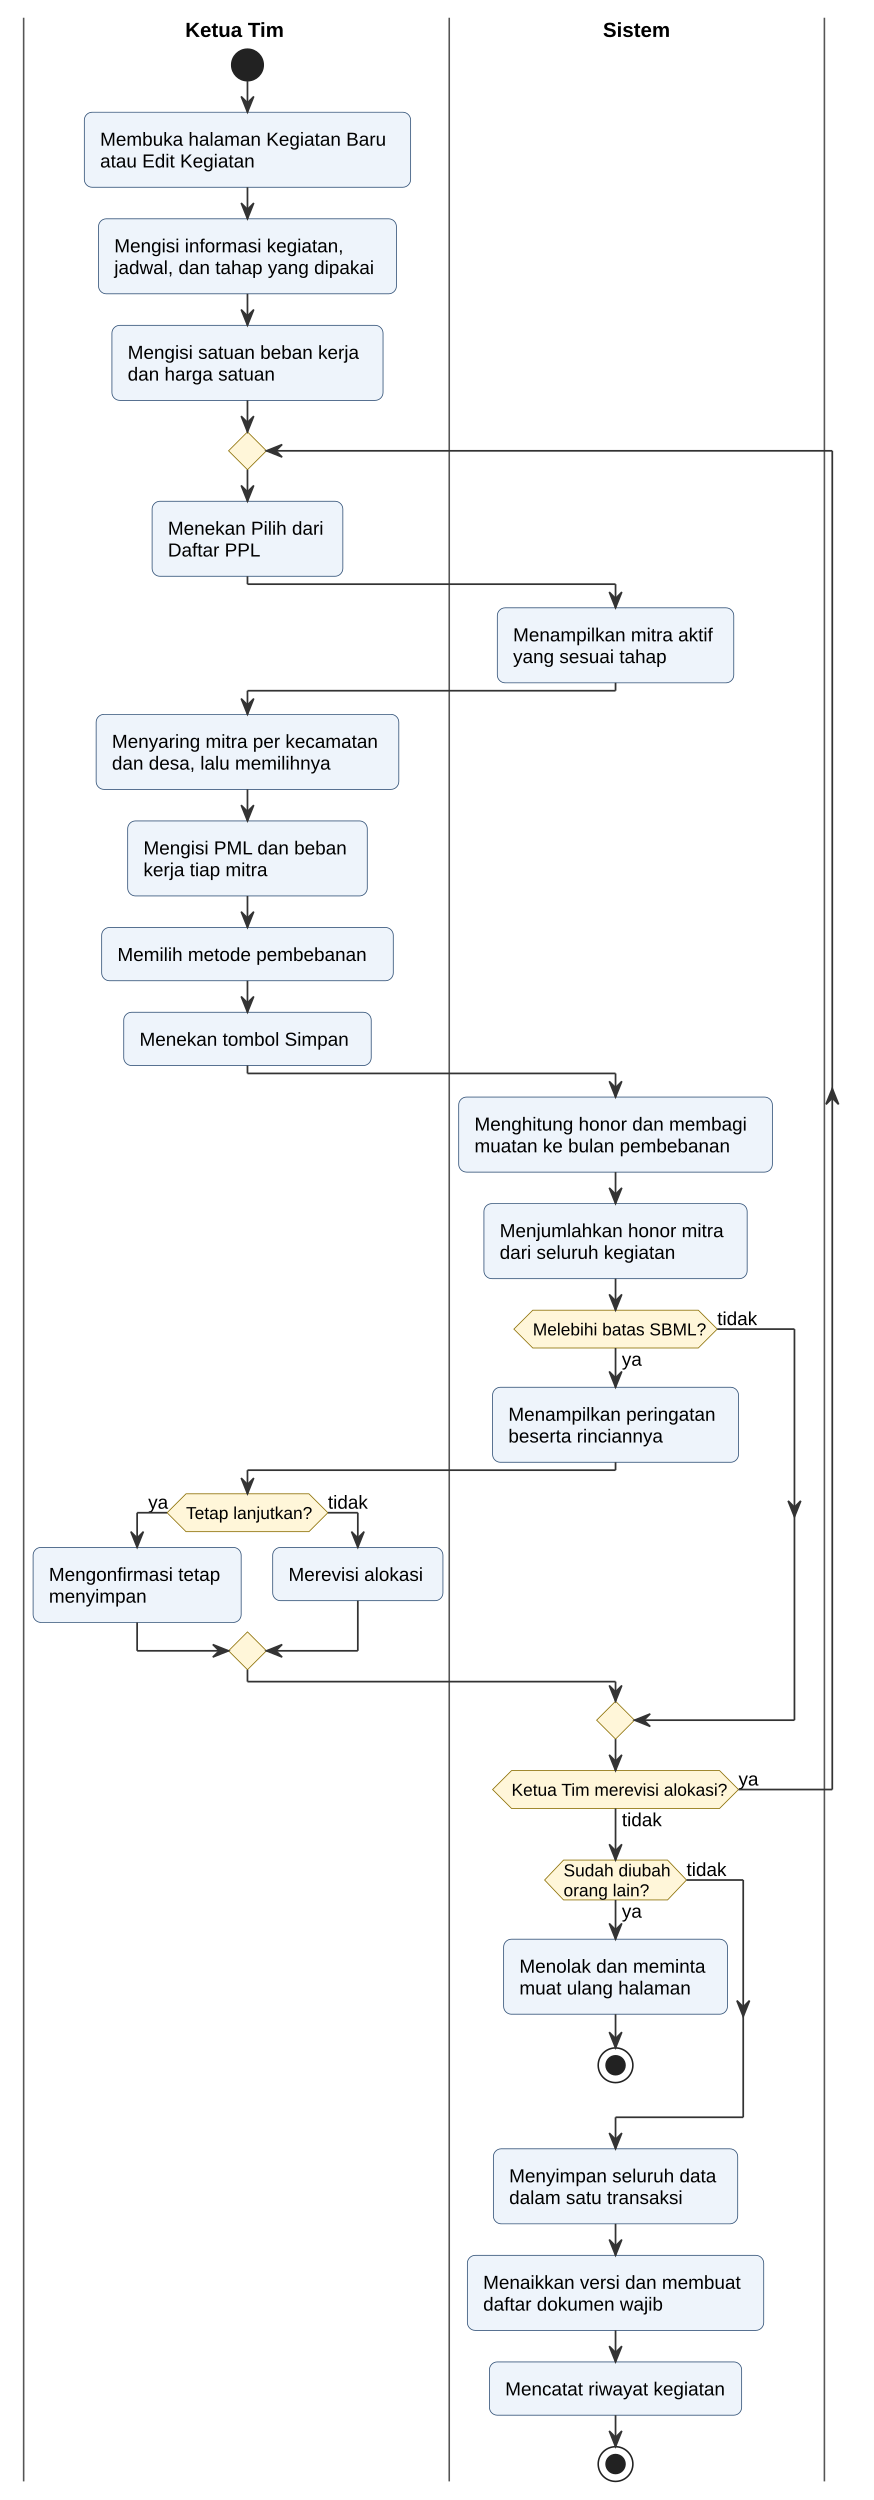
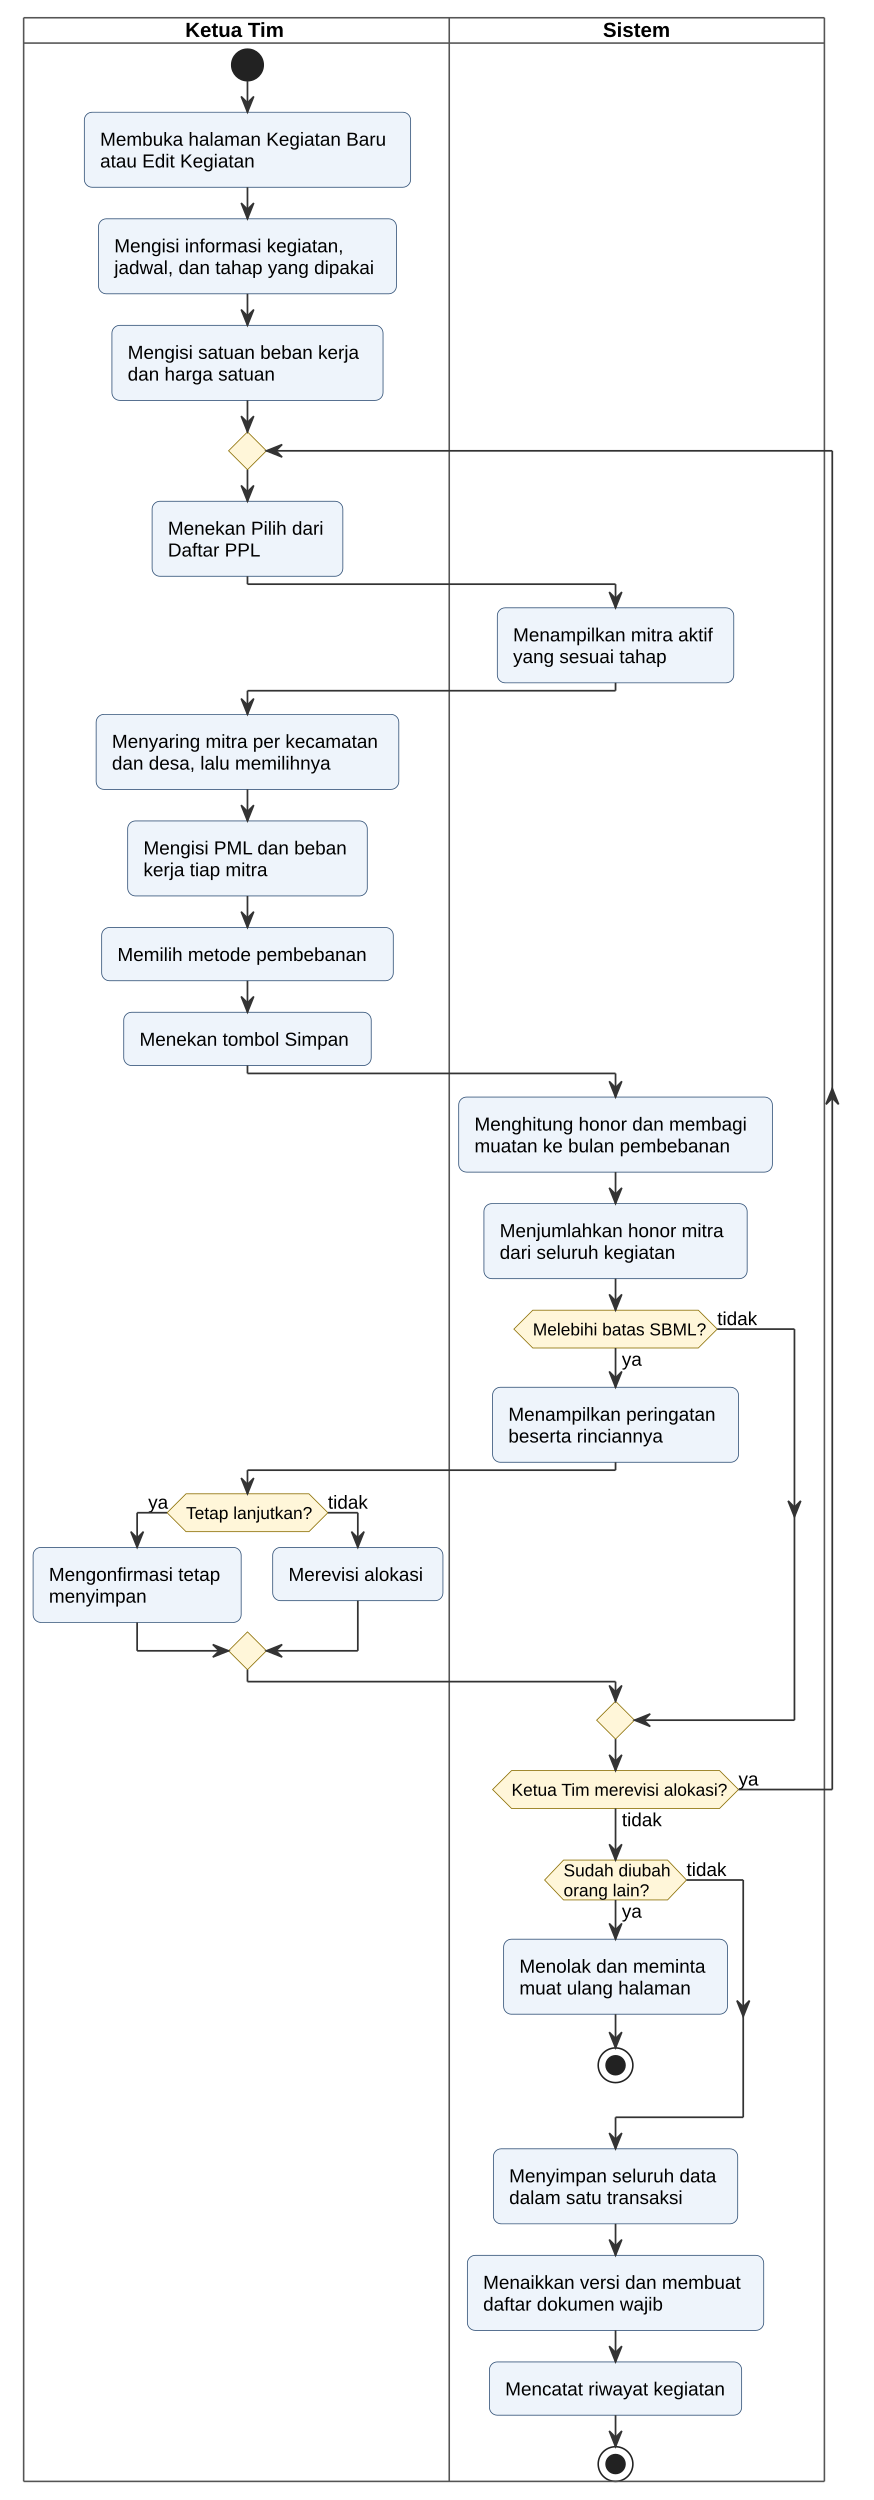
<svg xmlns="http://www.w3.org/2000/svg" contentStyleType="text/css" height="1586px" preserveAspectRatio="none" style="width:554px;height:1586px;background:#FFFFFF;" version="1.1" viewBox="0 0 554 1586" width="554px" zoomAndPan="magnify">
  <defs />
  <g>
    <rect fill="none" height="14.949" style="stroke:none;stroke-width:1.0;" width="509" x="15" y="11.255" />
    <ellipse cx="157" cy="41.204" fill="#222222" rx="10" ry="10" style="stroke:#222222;stroke-width:1.0;" />
    <rect fill="#EEF4FB" height="47.598" rx="5" ry="5" style="stroke:#2F4F75;stroke-width:0.5;" width="207" x="53.5" y="71.204" />
    <text fill="#000000" font-family="Arial" font-size="12" lengthAdjust="spacing" textLength="187" x="63.5" y="92.46">Membuka halaman Kegiatan Baru</text>
    <text fill="#000000" font-family="Arial" font-size="12" lengthAdjust="spacing" textLength="100" x="63.5" y="106.258">atau Edit Kegiatan</text>
    <rect fill="#EEF4FB" height="47.598" rx="5" ry="5" style="stroke:#2F4F75;stroke-width:0.5;" width="189" x="62.5" y="138.801" />
    <text fill="#000000" font-family="Arial" font-size="12" lengthAdjust="spacing" textLength="151" x="72.5" y="160.057">Mengisi informasi kegiatan,</text>
    <text fill="#000000" font-family="Arial" font-size="12" lengthAdjust="spacing" textLength="169" x="72.5" y="173.856">jadwal, dan tahap yang dipakai</text>
    <rect fill="#EEF4FB" height="47.598" rx="5" ry="5" style="stroke:#2F4F75;stroke-width:0.5;" width="172" x="71" y="206.399" />
    <text fill="#000000" font-family="Arial" font-size="12" lengthAdjust="spacing" textLength="152" x="81" y="227.655">Mengisi satuan beban kerja</text>
    <text fill="#000000" font-family="Arial" font-size="12" lengthAdjust="spacing" textLength="97" x="81" y="241.454">dan harga satuan</text>
    <rect fill="#EEF4FB" height="47.598" rx="5" ry="5" style="stroke:#2F4F75;stroke-width:0.5;" width="121" x="96.5" y="317.997" />
    <text fill="#000000" font-family="Arial" font-size="12" lengthAdjust="spacing" textLength="101" x="106.5" y="339.252">Menekan Pilih dari</text>
    <text fill="#000000" font-family="Arial" font-size="12" lengthAdjust="spacing" textLength="59" x="106.5" y="353.051">Daftar PPL</text>
    <rect fill="#EEF4FB" height="47.598" rx="5" ry="5" style="stroke:#2F4F75;stroke-width:0.5;" width="192" x="61" y="453.192" />
    <text fill="#000000" font-family="Arial" font-size="12" lengthAdjust="spacing" textLength="172" x="71" y="474.448">Menyaring mitra per kecamatan</text>
    <text fill="#000000" font-family="Arial" font-size="12" lengthAdjust="spacing" textLength="145" x="71" y="488.247">dan desa, lalu memilihnya</text>
    <rect fill="#EEF4FB" height="47.598" rx="5" ry="5" style="stroke:#2F4F75;stroke-width:0.5;" width="152" x="81" y="520.79" />
    <text fill="#000000" font-family="Arial" font-size="12" lengthAdjust="spacing" textLength="132" x="91" y="542.045">Mengisi PML dan beban</text>
    <text fill="#000000" font-family="Arial" font-size="12" lengthAdjust="spacing" textLength="81" x="91" y="555.844">kerja tiap mitra</text>
    <rect fill="#EEF4FB" height="33.799" rx="5" ry="5" style="stroke:#2F4F75;stroke-width:0.5;" width="185" x="64.5" y="588.387" />
    <text fill="#000000" font-family="Arial" font-size="12" lengthAdjust="spacing" textLength="165" x="74.5" y="609.643">Memilih metode pembebanan</text>
    <rect fill="#EEF4FB" height="33.799" rx="5" ry="5" style="stroke:#2F4F75;stroke-width:0.5;" width="157" x="78.5" y="642.186" />
    <text fill="#000000" font-family="Arial" font-size="12" lengthAdjust="spacing" textLength="137" x="88.5" y="663.442">Menekan tombol Simpan</text>
    <polygon fill="#FFF6D9" points="118,947.677,196,947.677,208,959.677,196,971.677,118,971.677,106,959.677,118,947.677" style="stroke:#8A6D00;stroke-width:0.5;" />
    <text fill="#000000" font-family="Arial" font-size="11" lengthAdjust="spacing" textLength="78" x="118" y="963.671">Tetap lanjutkan?</text>
    <text fill="#000000" font-family="Arial" font-size="12" lengthAdjust="spacing" textLength="12" x="94" y="957.134">ya</text>
    <text fill="#000000" font-family="Arial" font-size="12" lengthAdjust="spacing" textLength="26" x="208" y="957.134">tidak</text>
    <rect fill="#EEF4FB" height="47.598" rx="5" ry="5" style="stroke:#2F4F75;stroke-width:0.5;" width="132" x="21" y="981.677" />
    <text fill="#000000" font-family="Arial" font-size="12" lengthAdjust="spacing" textLength="112" x="31" y="1002.933">Mengonfirmasi tetap</text>
    <text fill="#000000" font-family="Arial" font-size="12" lengthAdjust="spacing" textLength="65" x="31" y="1016.732">menyimpan</text>
    <rect fill="#EEF4FB" height="33.799" rx="5" ry="5" style="stroke:#2F4F75;stroke-width:0.5;" width="108" x="173" y="981.677" />
    <text fill="#000000" font-family="Arial" font-size="12" lengthAdjust="spacing" textLength="88" x="183" y="1002.933">Merevisi alokasi</text>
    <polygon fill="#FFF6D9" points="157,1035.275,169,1047.275,157,1059.275,145,1047.275,157,1035.275" style="stroke:#8A6D00;stroke-width:0.5;" />
    <polygon fill="#FFF6D9" points="157,273.997,169,285.997,157,297.997,145,285.997,157,273.997" style="stroke:#8A6D00;stroke-width:0.5;" />
    <line style="stroke:#555555;stroke-width:1.0;" x1="15" x2="15" y1="11.255" y2="1574.197" />
    <rect fill="#EEF4FB" height="47.598" rx="5" ry="5" style="stroke:#2F4F75;stroke-width:0.5;" width="150" x="315.5" y="385.594" />
    <text fill="#000000" font-family="Arial" font-size="12" lengthAdjust="spacing" textLength="130" x="325.5" y="406.85">Menampilkan mitra aktif</text>
    <text fill="#000000" font-family="Arial" font-size="12" lengthAdjust="spacing" textLength="101" x="325.5" y="420.649">yang sesuai tahap</text>
    <rect fill="#EEF4FB" height="47.598" rx="5" ry="5" style="stroke:#2F4F75;stroke-width:0.5;" width="199" x="291" y="695.985" />
    <text fill="#000000" font-family="Arial" font-size="12" lengthAdjust="spacing" textLength="179" x="301" y="717.241">Menghitung honor dan membagi</text>
    <text fill="#000000" font-family="Arial" font-size="12" lengthAdjust="spacing" textLength="169" x="301" y="731.04">muatan ke bulan pembebanan</text>
    <rect fill="#EEF4FB" height="47.598" rx="5" ry="5" style="stroke:#2F4F75;stroke-width:0.5;" width="167" x="307" y="763.582" />
    <text fill="#000000" font-family="Arial" font-size="12" lengthAdjust="spacing" textLength="147" x="317" y="784.838">Menjumlahkan honor mitra</text>
    <text fill="#000000" font-family="Arial" font-size="12" lengthAdjust="spacing" textLength="116" x="317" y="798.637">dari seluruh kegiatan</text>
    <rect fill="#EEF4FB" height="47.598" rx="5" ry="5" style="stroke:#2F4F75;stroke-width:0.5;" width="156" x="312.5" y="880.08" />
    <text fill="#000000" font-family="Arial" font-size="12" lengthAdjust="spacing" textLength="136" x="322.5" y="901.335">Menampilkan peringatan</text>
    <text fill="#000000" font-family="Arial" font-size="12" lengthAdjust="spacing" textLength="101" x="322.5" y="915.134">beserta rinciannya</text>
    <polygon fill="#FFF6D9" points="338,831.18,443,831.18,455,843.18,443,855.18,338,855.18,326,843.18,338,831.18" style="stroke:#8A6D00;stroke-width:0.5;" />
    <text fill="#000000" font-family="Arial" font-size="12" lengthAdjust="spacing" textLength="12" x="394.5" y="866.436">ya</text>
    <text fill="#000000" font-family="Arial" font-size="11" lengthAdjust="spacing" textLength="105" x="338" y="847.174">Melebihi batas SBML?</text>
    <text fill="#000000" font-family="Arial" font-size="12" lengthAdjust="spacing" textLength="26" x="455" y="840.637">tidak</text>
    <polygon fill="#FFF6D9" points="390.5,1079.275,402.5,1091.275,390.5,1103.275,378.5,1091.275,390.5,1079.275" style="stroke:#8A6D00;stroke-width:0.5;" />
    <polygon fill="#FFF6D9" points="324.5,1123.275,456.5,1123.275,468.5,1135.275,456.5,1147.275,324.5,1147.275,312.5,1135.275,324.5,1123.275" style="stroke:#8A6D00;stroke-width:0.5;" />
    <text fill="#000000" font-family="Arial" font-size="12" lengthAdjust="spacing" textLength="26" x="394.5" y="1158.531">tidak</text>
    <text fill="#000000" font-family="Arial" font-size="11" lengthAdjust="spacing" textLength="132" x="324.5" y="1139.268">Ketua Tim merevisi alokasi?</text>
    <text fill="#000000" font-family="Arial" font-size="12" lengthAdjust="spacing" textLength="12" x="468.5" y="1132.732">ya</text>
    <rect fill="#EEF4FB" height="47.598" rx="5" ry="5" style="stroke:#2F4F75;stroke-width:0.5;" width="142" x="319.5" y="1230.228" />
    <text fill="#000000" font-family="Arial" font-size="12" lengthAdjust="spacing" textLength="122" x="329.5" y="1251.484">Menolak dan meminta</text>
    <text fill="#000000" font-family="Arial" font-size="12" lengthAdjust="spacing" textLength="114" x="329.5" y="1265.283">muat ulang halaman</text>
    <ellipse cx="390.5" cy="1310.202" fill="none" rx="11" ry="11" style="stroke:#222222;stroke-width:1.0;" />
    <ellipse cx="390.5" cy="1310.202" fill="#222222" rx="6" ry="6" style="stroke:#222222;stroke-width:1.0;" />
    <polygon fill="#FFF6D9" points="357.5,1180.031,423.5,1180.031,435.5,1192.68,423.5,1205.329,357.5,1205.329,345.5,1192.68,357.5,1180.031" style="stroke:#8A6D00;stroke-width:0.5;" />
    <text fill="#000000" font-family="Arial" font-size="12" lengthAdjust="spacing" textLength="12" x="394.5" y="1216.584">ya</text>
    <text fill="#000000" font-family="Arial" font-size="11" lengthAdjust="spacing" textLength="66" x="357.5" y="1190.349">Sudah diubah</text>
    <text fill="#000000" font-family="Arial" font-size="11" lengthAdjust="spacing" textLength="53" x="357.5" y="1202.998">orang lain?</text>
    <text fill="#000000" font-family="Arial" font-size="12" lengthAdjust="spacing" textLength="26" x="435.5" y="1190.137">tidak</text>
    <rect fill="#EEF4FB" height="47.598" rx="5" ry="5" style="stroke:#2F4F75;stroke-width:0.5;" width="155" x="313" y="1363.202" />
    <text fill="#000000" font-family="Arial" font-size="12" lengthAdjust="spacing" textLength="135" x="323" y="1384.458">Menyimpan seluruh data</text>
    <text fill="#000000" font-family="Arial" font-size="12" lengthAdjust="spacing" textLength="116" x="323" y="1398.257">dalam satu transaksi</text>
    <rect fill="#EEF4FB" height="47.598" rx="5" ry="5" style="stroke:#2F4F75;stroke-width:0.5;" width="188" x="296.5" y="1430.8" />
    <text fill="#000000" font-family="Arial" font-size="12" lengthAdjust="spacing" textLength="168" x="306.5" y="1452.056">Menaikkan versi dan membuat</text>
    <text fill="#000000" font-family="Arial" font-size="12" lengthAdjust="spacing" textLength="118" x="306.5" y="1465.855">daftar dokumen wajib</text>
    <rect fill="#EEF4FB" height="33.799" rx="5" ry="5" style="stroke:#2F4F75;stroke-width:0.5;" width="160" x="310.5" y="1498.398" />
    <text fill="#000000" font-family="Arial" font-size="12" lengthAdjust="spacing" textLength="140" x="320.5" y="1519.654">Mencatat riwayat kegiatan</text>
    <ellipse cx="390.5" cy="1563.197" fill="none" rx="11" ry="11" style="stroke:#222222;stroke-width:1.0;" />
    <ellipse cx="390.5" cy="1563.197" fill="#222222" rx="6" ry="6" style="stroke:#222222;stroke-width:1.0;" />
    <line style="stroke:#555555;stroke-width:1.0;" x1="285" x2="285" y1="11.255" y2="1574.197" />
    <line style="stroke:#555555;stroke-width:1.0;" x1="523" x2="523" y1="11.255" y2="1574.197" />
    <line style="stroke:#333333;stroke-width:1.1;" x1="157" x2="157" y1="51.204" y2="71.204" />
    <polygon fill="#333333" points="153,61.204,157,71.204,161,61.204,157,65.204" style="stroke:#333333;stroke-width:1.0;" />
    <line style="stroke:#333333;stroke-width:1.1;" x1="157" x2="157" y1="118.801" y2="138.801" />
    <polygon fill="#333333" points="153,128.801,157,138.801,161,128.801,157,132.801" style="stroke:#333333;stroke-width:1.0;" />
    <line style="stroke:#333333;stroke-width:1.1;" x1="157" x2="157" y1="186.399" y2="206.399" />
    <polygon fill="#333333" points="153,196.399,157,206.399,161,196.399,157,200.399" style="stroke:#333333;stroke-width:1.0;" />
    <line style="stroke:#333333;stroke-width:1.1;" x1="157" x2="157" y1="500.79" y2="520.79" />
    <polygon fill="#333333" points="153,510.79,157,520.79,161,510.79,157,514.79" style="stroke:#333333;stroke-width:1.0;" />
    <line style="stroke:#333333;stroke-width:1.1;" x1="157" x2="157" y1="568.387" y2="588.387" />
    <polygon fill="#333333" points="153,578.387,157,588.387,161,578.387,157,582.387" style="stroke:#333333;stroke-width:1.0;" />
    <line style="stroke:#333333;stroke-width:1.1;" x1="157" x2="157" y1="622.186" y2="642.186" />
    <polygon fill="#333333" points="153,632.186,157,642.186,161,632.186,157,636.186" style="stroke:#333333;stroke-width:1.0;" />
    <line style="stroke:#333333;stroke-width:1.1;" x1="106" x2="87" y1="959.677" y2="959.677" />
    <line style="stroke:#333333;stroke-width:1.1;" x1="87" x2="87" y1="959.677" y2="981.677" />
    <polygon fill="#333333" points="83,971.677,87,981.677,91,971.677,87,975.677" style="stroke:#333333;stroke-width:1.0;" />
    <line style="stroke:#333333;stroke-width:1.1;" x1="208" x2="227" y1="959.677" y2="959.677" />
    <line style="stroke:#333333;stroke-width:1.1;" x1="227" x2="227" y1="959.677" y2="981.677" />
    <polygon fill="#333333" points="223,971.677,227,981.677,231,971.677,227,975.677" style="stroke:#333333;stroke-width:1.0;" />
    <line style="stroke:#333333;stroke-width:1.1;" x1="87" x2="87" y1="1029.275" y2="1047.275" />
    <line style="stroke:#333333;stroke-width:1.1;" x1="87" x2="145" y1="1047.275" y2="1047.275" />
    <polygon fill="#333333" points="135,1043.275,145,1047.275,135,1051.275,139,1047.275" style="stroke:#333333;stroke-width:1.0;" />
    <line style="stroke:#333333;stroke-width:1.1;" x1="227" x2="227" y1="1015.476" y2="1047.275" />
    <line style="stroke:#333333;stroke-width:1.1;" x1="227" x2="169" y1="1047.275" y2="1047.275" />
    <polygon fill="#333333" points="179,1043.275,169,1047.275,179,1051.275,175,1047.275" style="stroke:#333333;stroke-width:1.0;" />
    <line style="stroke:#333333;stroke-width:1.1;" x1="157" x2="157" y1="297.997" y2="317.997" />
    <polygon fill="#333333" points="153,307.997,157,317.997,161,307.997,157,311.997" style="stroke:#333333;stroke-width:1.0;" />
    <line style="stroke:#333333;stroke-width:1.1;" x1="157" x2="157" y1="253.997" y2="273.997" />
    <polygon fill="#333333" points="153,263.997,157,273.997,161,263.997,157,267.997" style="stroke:#333333;stroke-width:1.0;" />
    <line style="stroke:#333333;stroke-width:1.1;" x1="390.5" x2="390.5" y1="743.582" y2="763.582" />
    <polygon fill="#333333" points="386.5,753.582,390.5,763.582,394.5,753.582,390.5,757.582" style="stroke:#333333;stroke-width:1.0;" />
    <line style="stroke:#333333;stroke-width:1.1;" x1="390.5" x2="390.5" y1="855.18" y2="880.08" />
    <polygon fill="#333333" points="386.5,870.08,390.5,880.08,394.5,870.08,390.5,874.08" style="stroke:#333333;stroke-width:1.0;" />
    <line style="stroke:#333333;stroke-width:1.1;" x1="455" x2="504" y1="843.18" y2="843.18" />
    <polygon fill="#333333" points="500,952.177,504,962.177,508,952.177,504,956.177" style="stroke:#333333;stroke-width:1.1;" />
    <line style="stroke:#333333;stroke-width:1.1;" x1="504" x2="504" y1="843.18" y2="1091.275" />
    <line style="stroke:#333333;stroke-width:1.1;" x1="504" x2="402.5" y1="1091.275" y2="1091.275" />
    <polygon fill="#333333" points="412.5,1087.275,402.5,1091.275,412.5,1095.275,408.5,1091.275" style="stroke:#333333;stroke-width:1.0;" />
    <line style="stroke:#333333;stroke-width:1.1;" x1="390.5" x2="390.5" y1="811.18" y2="831.18" />
    <polygon fill="#333333" points="386.5,821.18,390.5,831.18,394.5,821.18,390.5,825.18" style="stroke:#333333;stroke-width:1.0;" />
    <line style="stroke:#333333;stroke-width:1.1;" x1="390.5" x2="390.5" y1="1103.275" y2="1123.275" />
    <polygon fill="#333333" points="386.5,1113.275,390.5,1123.275,394.5,1113.275,390.5,1117.275" style="stroke:#333333;stroke-width:1.0;" />
    <line style="stroke:#333333;stroke-width:1.1;" x1="390.5" x2="390.5" y1="1277.826" y2="1299.202" />
    <polygon fill="#333333" points="386.5,1289.202,390.5,1299.202,394.5,1289.202,390.5,1293.202" style="stroke:#333333;stroke-width:1.0;" />
    <line style="stroke:#333333;stroke-width:1.1;" x1="390.5" x2="390.5" y1="1205.329" y2="1230.228" />
    <polygon fill="#333333" points="386.5,1220.228,390.5,1230.228,394.5,1220.228,390.5,1224.228" style="stroke:#333333;stroke-width:1.0;" />
    <line style="stroke:#333333;stroke-width:1.1;" x1="435.5" x2="471.5" y1="1192.68" y2="1192.68" />
    <polygon fill="#333333" points="467.5,1269.202,471.5,1279.202,475.5,1269.202,471.5,1273.202" style="stroke:#333333;stroke-width:1.1;" />
    <line style="stroke:#333333;stroke-width:1.1;" x1="471.5" x2="471.5" y1="1192.68" y2="1343.202" />
    <line style="stroke:#333333;stroke-width:1.1;" x1="471.5" x2="390.5" y1="1343.202" y2="1343.202" />
    <line style="stroke:#333333;stroke-width:1.1;" x1="390.5" x2="390.5" y1="1343.202" y2="1363.202" />
    <polygon fill="#333333" points="386.5,1353.202,390.5,1363.202,394.5,1353.202,390.5,1357.202" style="stroke:#333333;stroke-width:1.0;" />
    <line style="stroke:#333333;stroke-width:1.1;" x1="390.5" x2="390.5" y1="1147.275" y2="1180.031" />
    <polygon fill="#333333" points="386.5,1170.031,390.5,1180.031,394.5,1170.031,390.5,1174.031" style="stroke:#333333;stroke-width:1.0;" />
    <line style="stroke:#333333;stroke-width:1.1;" x1="390.5" x2="390.5" y1="1410.8" y2="1430.8" />
    <polygon fill="#333333" points="386.5,1420.8,390.5,1430.8,394.5,1420.8,390.5,1424.8" style="stroke:#333333;stroke-width:1.0;" />
    <line style="stroke:#333333;stroke-width:1.1;" x1="390.5" x2="390.5" y1="1478.398" y2="1498.398" />
    <polygon fill="#333333" points="386.5,1488.398,390.5,1498.398,394.5,1488.398,390.5,1492.398" style="stroke:#333333;stroke-width:1.0;" />
    <line style="stroke:#333333;stroke-width:1.1;" x1="390.5" x2="390.5" y1="1532.197" y2="1552.197" />
    <polygon fill="#333333" points="386.5,1542.197,390.5,1552.197,394.5,1542.197,390.5,1546.197" style="stroke:#333333;stroke-width:1.0;" />
    <line style="stroke:#333333;stroke-width:1.1;" x1="157" x2="157" y1="365.594" y2="370.594" />
    <line style="stroke:#333333;stroke-width:1.1;" x1="157" x2="390.5" y1="370.594" y2="370.594" />
    <line style="stroke:#333333;stroke-width:1.1;" x1="390.5" x2="390.5" y1="370.594" y2="385.594" />
    <polygon fill="#333333" points="386.5,375.594,390.5,385.594,394.5,375.594,390.5,379.594" style="stroke:#333333;stroke-width:1.0;" />
    <line style="stroke:#333333;stroke-width:1.1;" x1="390.5" x2="390.5" y1="433.192" y2="438.192" />
    <line style="stroke:#333333;stroke-width:1.1;" x1="390.5" x2="157" y1="438.192" y2="438.192" />
    <line style="stroke:#333333;stroke-width:1.1;" x1="157" x2="157" y1="438.192" y2="453.192" />
    <polygon fill="#333333" points="153,443.192,157,453.192,161,443.192,157,447.192" style="stroke:#333333;stroke-width:1.0;" />
    <line style="stroke:#333333;stroke-width:1.1;" x1="157" x2="157" y1="675.985" y2="680.985" />
    <line style="stroke:#333333;stroke-width:1.1;" x1="157" x2="390.5" y1="680.985" y2="680.985" />
    <line style="stroke:#333333;stroke-width:1.1;" x1="390.5" x2="390.5" y1="680.985" y2="695.985" />
    <polygon fill="#333333" points="386.5,685.985,390.5,695.985,394.5,685.985,390.5,689.985" style="stroke:#333333;stroke-width:1.0;" />
    <line style="stroke:#333333;stroke-width:1.1;" x1="390.5" x2="390.5" y1="927.677" y2="932.677" />
    <line style="stroke:#333333;stroke-width:1.1;" x1="390.5" x2="157" y1="932.677" y2="932.677" />
    <line style="stroke:#333333;stroke-width:1.1;" x1="157" x2="157" y1="932.677" y2="947.677" />
    <polygon fill="#333333" points="153,937.677,157,947.677,161,937.677,157,941.677" style="stroke:#333333;stroke-width:1.0;" />
    <line style="stroke:#333333;stroke-width:1.1;" x1="157" x2="157" y1="1059.275" y2="1066.825" />
    <line style="stroke:#333333;stroke-width:1.1;" x1="157" x2="390.5" y1="1066.825" y2="1066.825" />
    <line style="stroke:#333333;stroke-width:1.1;" x1="390.5" x2="390.5" y1="1066.825" y2="1079.275" />
    <polygon fill="#333333" points="386.5,1069.275,390.5,1079.275,394.5,1069.275,390.5,1073.275" style="stroke:#333333;stroke-width:1.0;" />
    <line style="stroke:#333333;stroke-width:1.1;" x1="468.5" x2="528" y1="1135.275" y2="1135.275" />
    <polygon fill="#333333" points="524,700.585,528,690.585,532,700.585,528,696.585" style="stroke:#333333;stroke-width:1.1;" />
    <line style="stroke:#333333;stroke-width:1.1;" x1="528" x2="528" y1="285.997" y2="1135.275" />
    <line style="stroke:#333333;stroke-width:1.1;" x1="528" x2="169" y1="285.997" y2="285.997" />
    <polygon fill="#333333" points="179,281.997,169,285.997,179,289.997,175,285.997" style="stroke:#333333;stroke-width:1.0;" />
    <text fill="#000000" font-family="Arial" font-size="13" font-weight="bold" lengthAdjust="spacing" textLength="65" x="117.5" y="23.449">Ketua Tim</text>
    <text fill="#000000" font-family="Arial" font-size="13" font-weight="bold" lengthAdjust="spacing" textLength="43" x="382.5" y="23.449">Sistem</text>
  </g>
+   <line style="stroke:#555555;stroke-width:1.0;" x1="15.0" x2="523.0" y1="11.255" y2="11.255" />
+   <line style="stroke:#555555;stroke-width:1.0;" x1="15.0" x2="523.0" y1="27.326" y2="27.326" />
+   <line style="stroke:#555555;stroke-width:1.0;" x1="15.0" x2="523.0" y1="1574.197" y2="1574.197" />
</svg>
